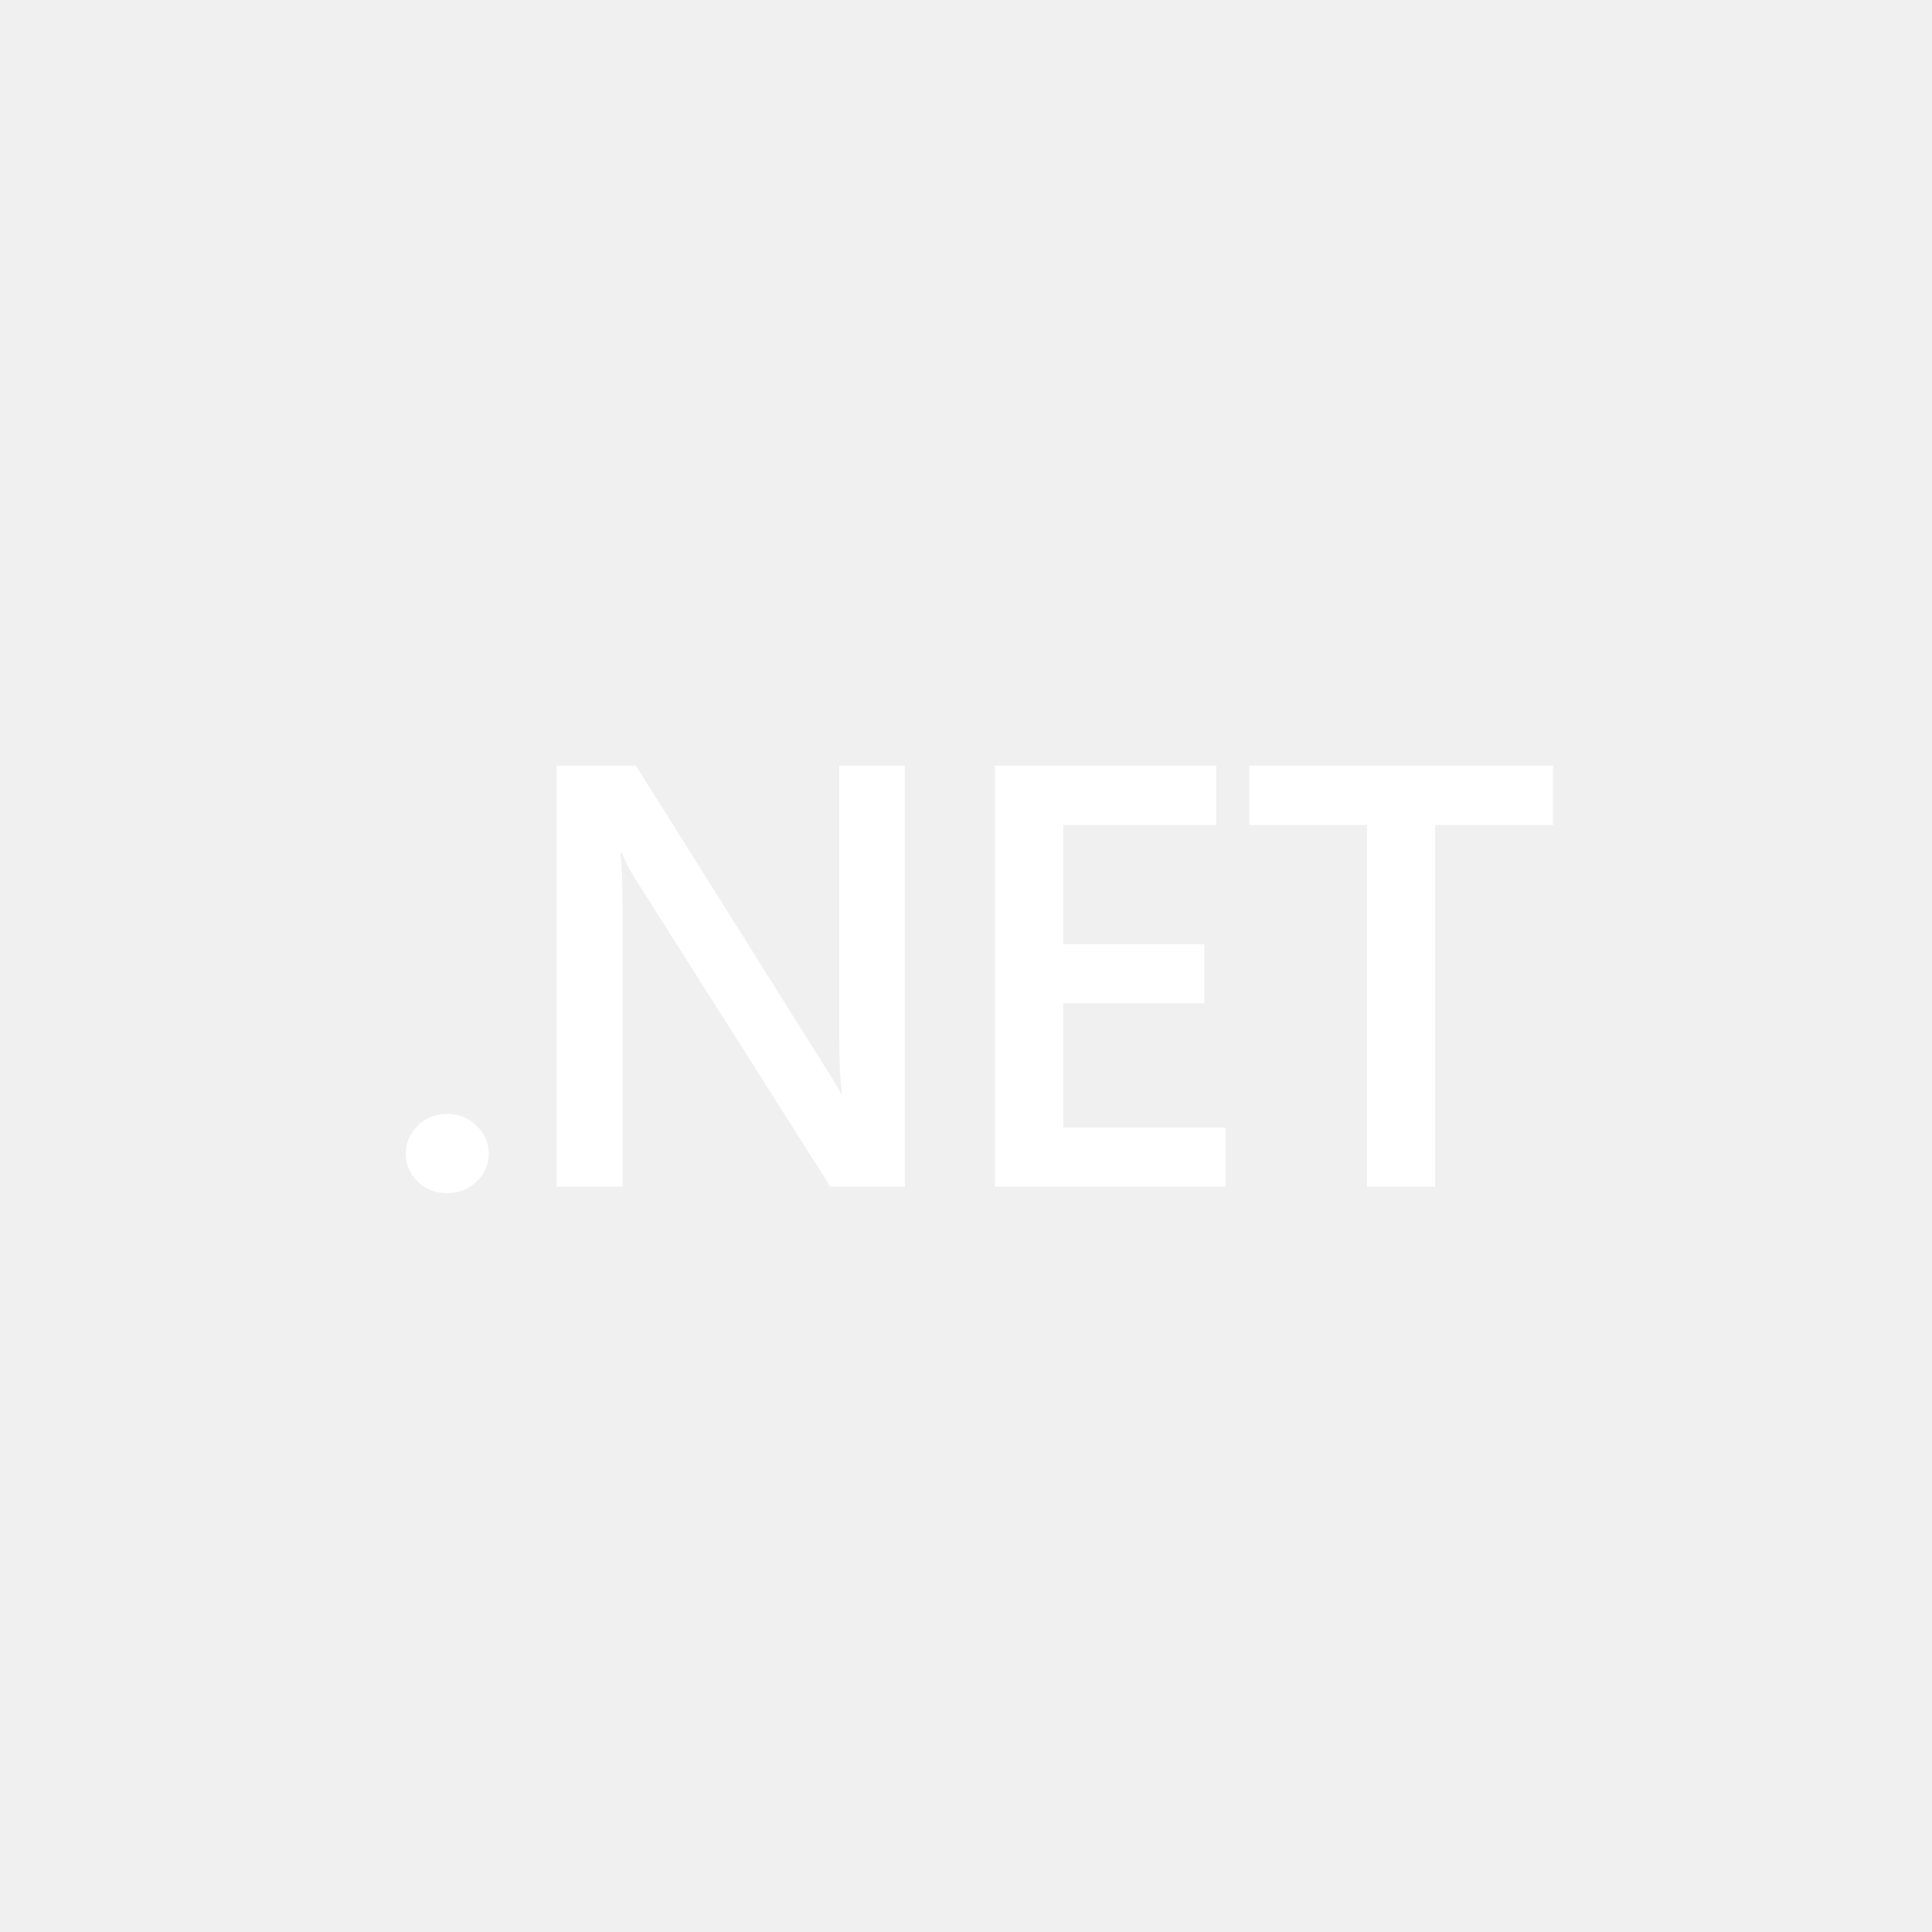
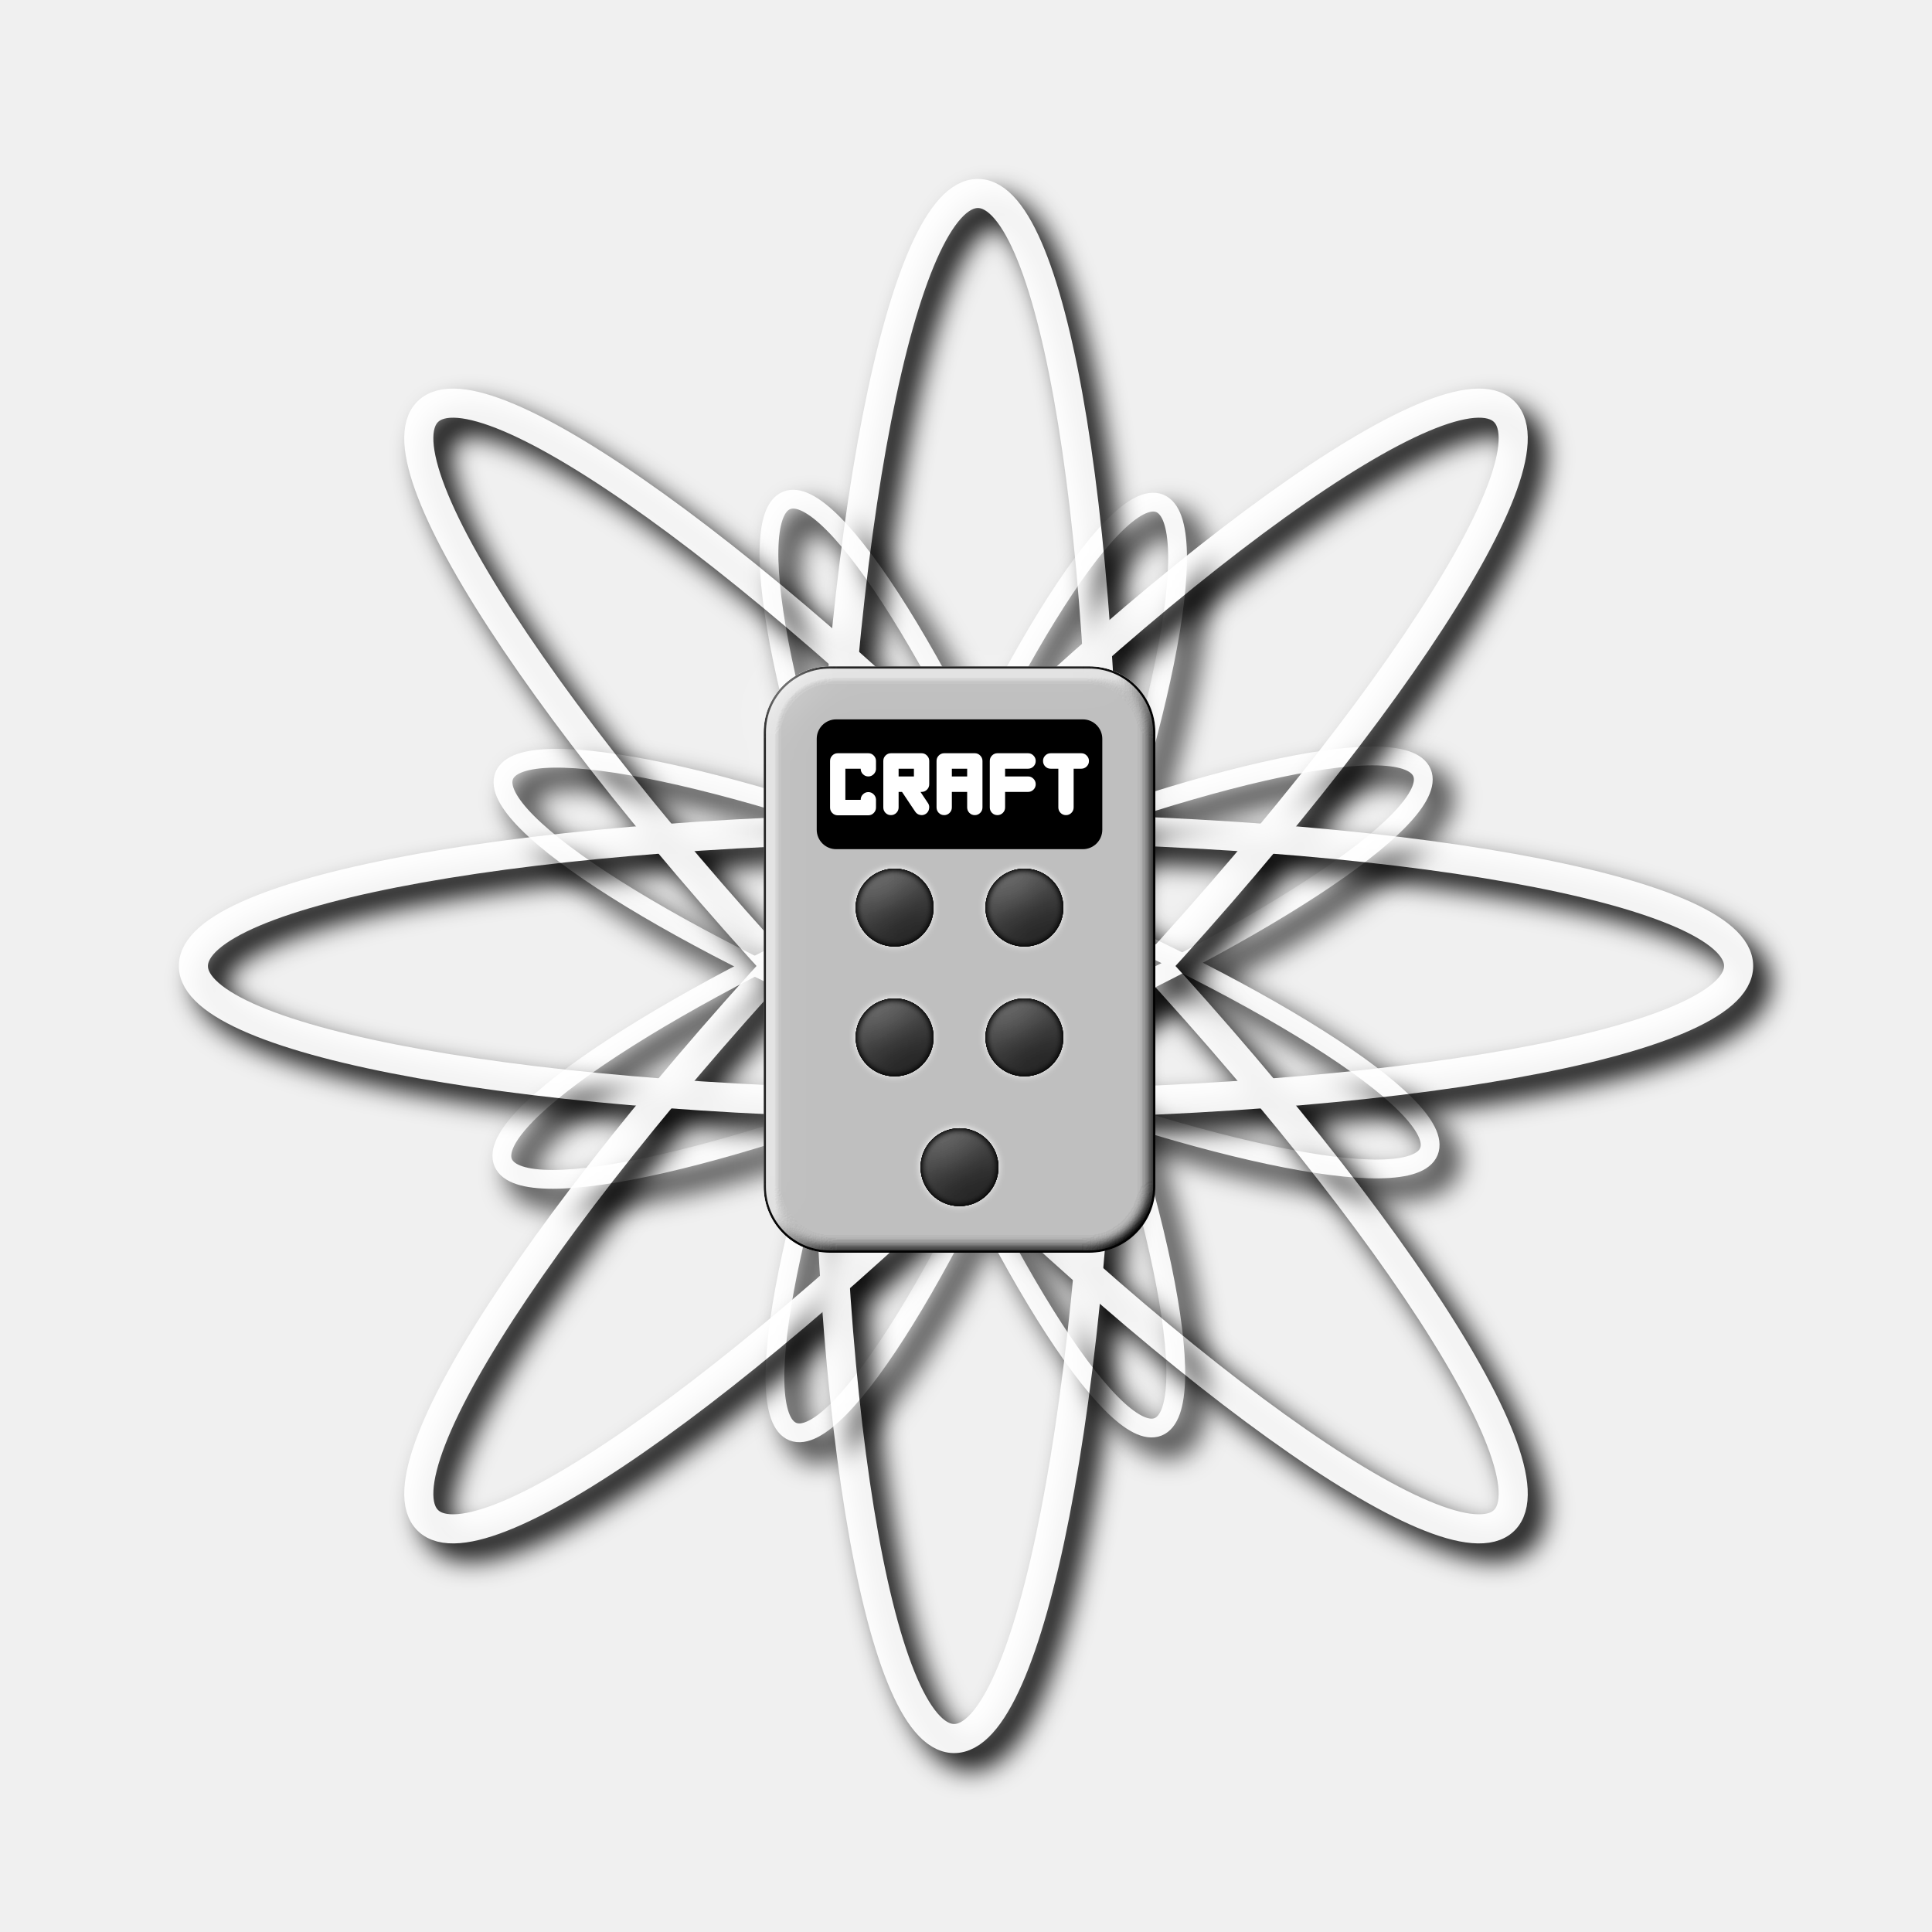
- <svg xmlns="http://www.w3.org/2000/svg" width="456" height="456" viewBox="0 0 456 456" version="1.1" xml:space="preserve" style="fill-rule:evenodd;clip-rule:evenodd;stroke-linejoin:round;stroke-miterlimit:2;">
-   <path d="m 105.5,281.609 c -2.703,0 -5.001,-0.9 -6.893,-2.702 -1.892,-1.848 -2.838,-4.042 -2.838,-6.582 0,-2.587 0.946,-4.804 2.838,-6.652 1.892,-1.848 4.19,-2.772 6.893,-2.772 2.748,0 5.068,0.924 6.96,2.772 1.937,1.848 2.906,4.064 2.906,6.652 0,2.54 -0.968,4.734 -2.906,6.582 -1.892,1.802 -4.212,2.702 -6.96,2.702 z" style="fill:#ffffff;fill-rule:nonzero;stroke-width:0.838" />
-   <path d="M 213.561,280.084 H 195.99 L 149.7,207.054 c -1.171,-1.848 -2.14,-3.765 -2.906,-5.751 h -0.406 c 0.361,2.125 0.541,6.675 0.541,13.65 v 65.132 h -15.543 v -99.36 h 18.719 l 44.737,71.298 c 1.892,2.957 3.109,4.989 3.649,6.098 h 0.27 c -0.45,-2.632 -0.676,-7.09 -0.676,-13.373 v -64.023 h 15.476 z" style="fill:#ffffff;fill-rule:nonzero;stroke-width:0.838" />
-   <path d="m 289.251,280.084 h -54.401 v -99.36 h 52.238 v 13.997 h -36.154 v 28.131 h 33.316 v 13.927 h -33.316 v 29.378 h 38.316 z" style="fill:#ffffff;fill-rule:nonzero;stroke-width:0.838" />
-   <path d="M 366.565,194.721 H 338.722 v 85.363 h -16.084 v -85.363 h -27.775 v -13.997 h 71.701 z" style="fill:#ffffff;fill-rule:nonzero;stroke-width:0.838" />
+ <svg xmlns="http://www.w3.org/2000/svg" width="512" height="512" viewBox="0 0 512 512" version="1.1" id="svg9" xml:space="preserve">
+   <defs id="defs9">
+     <rect x="9.936" y="-261.26" width="112.804" height="29.224" id="rect142" />
+     <filter style="color-interpolation-filters:sRGB;" id="filter10" x="-0.03" y="-0.165" width="1.07" height="1.389">
+       <feGaussianBlur result="result0" in="SourceAlpha" stdDeviation="4" id="feGaussianBlur10" />
+       <feOffset dx="5" dy="5" result="result4" id="feOffset10" />
+       <feComposite in="SourceGraphic" in2="result4" operator="xor" result="result3" id="feComposite10" />
+     </filter>
+     <filter style="color-interpolation-filters:sRGB;" id="filter11" x="-0.072" y="-0.072" width="1.167" height="1.167">
+       <feGaussianBlur result="result0" in="SourceAlpha" stdDeviation="4" id="feGaussianBlur11" />
+       <feOffset dx="5" dy="5" result="result4" id="feOffset11" />
+       <feComposite in="SourceGraphic" in2="result4" operator="xor" result="result3" id="feComposite11" />
+     </filter>
+     <filter style="color-interpolation-filters:sRGB" id="filter10-5" x="-0.03" y="-0.165" width="1.07" height="1.389">
+       <feGaussianBlur result="result0" in="SourceAlpha" stdDeviation="4" id="feGaussianBlur10-1" />
+       <feOffset dx="5" dy="5" result="result4" id="feOffset10-7" />
+       <feComposite in="SourceGraphic" in2="result4" operator="xor" result="result3" id="feComposite10-1" />
+     </filter>
+     <filter style="color-interpolation-filters:sRGB" id="filter10-5-2" x="-0.03" y="-0.165" width="1.07" height="1.389">
+       <feGaussianBlur result="result0" in="SourceAlpha" stdDeviation="4" id="feGaussianBlur10-1-7" />
+       <feOffset dx="5" dy="5" result="result4" id="feOffset10-7-6" />
+       <feComposite in="SourceGraphic" in2="result4" operator="xor" result="result3" id="feComposite10-1-1" />
+     </filter>
+     <filter style="color-interpolation-filters:sRGB" id="filter10-5-2-3" x="-0.03" y="-0.165" width="1.07" height="1.389">
+       <feGaussianBlur result="result0" in="SourceAlpha" stdDeviation="4" id="feGaussianBlur10-1-7-2" />
+       <feOffset dx="5" dy="5" result="result4" id="feOffset10-7-6-2" />
+       <feComposite in="SourceGraphic" in2="result4" operator="xor" result="result3" id="feComposite10-1-1-1" />
+     </filter>
+     <filter style="color-interpolation-filters:sRGB;" id="filter15" x="-0.052" y="-0.053" width="1.128" height="1.131">
+       <feGaussianBlur result="result0" in="SourceAlpha" stdDeviation="4" id="feGaussianBlur15" />
+       <feOffset dx="5" dy="5" result="result4" id="feOffset15" />
+       <feComposite in="SourceGraphic" in2="result4" operator="xor" result="result3" id="feComposite15" />
+     </filter>
+     <filter style="color-interpolation-filters:sRGB;" id="filter61" x="-0.195" y="-0.13" width="1.423" height="1.282">
+       <feFlood result="flood" in="SourceGraphic" flood-opacity="1" flood-color="rgb(0,0,0)" id="feFlood60" />
+       <feGaussianBlur result="blur" in="SourceGraphic" stdDeviation="2" id="feGaussianBlur60" />
+       <feOffset result="offset" in="blur" dx="4" dy="4" id="feOffset60" />
+       <feComposite result="comp1" operator="in" in="flood" in2="offset" id="feComposite60" />
+       <feComposite result="fbSourceGraphic" operator="over" in="SourceGraphic" in2="comp1" id="feComposite61" />
+       <feColorMatrix result="fbSourceGraphicAlpha" in="fbSourceGraphic" values="0 0 0 -1 0 0 0 0 -1 0 0 0 0 -1 0 0 0 0 1 0" id="feColorMatrix61" />
+       <feGaussianBlur id="feGaussianBlur61" stdDeviation="2.3" in="fbSourceGraphicAlpha" result="result0" />
+       <feMorphology id="feMorphology61" in="fbSourceGraphicAlpha" radius="6.5" result="result1" />
+       <feGaussianBlur id="feGaussianBlur62" stdDeviation="7" in="result1" />
+       <feColorMatrix id="feColorMatrix62" values="1 0 0 0 0 0 1 0 0 0 0 0 1 0 0 0 0 0 0.3 0" result="result91" />
+       <feComposite id="feComposite62" in="result0" operator="out" result="result2" in2="result91" />
+       <feDiffuseLighting id="feDiffuseLighting62" surfaceScale="10">
+         <feDistantLight id="feDistantLight62" azimuth="225" elevation="45" />
+       </feDiffuseLighting>
+       <feBlend id="feBlend62" in2="fbSourceGraphic" mode="multiply" />
+       <feComposite id="feComposite63" in2="fbSourceGraphicAlpha" operator="in" result="result3" />
+       <feGaussianBlur id="feGaussianBlur63" stdDeviation="1" in="result3" result="result4" />
+       <feComposite id="feComposite64" in2="result3" operator="atop" />
+     </filter>
+     <filter style="color-interpolation-filters:sRGB;" id="filter69" x="-1.3" y="-1.3" width="3.6" height="3.6">
+       <feBlend in2="SourceGraphic" result="result5" mode="multiply" in="result10" id="feBlend67" />
+       <feComposite in2="SourceGraphic" in="result5" result="fbSourceGraphic" operator="over" id="feComposite67" />
+       <feGaussianBlur stdDeviation="3" result="result10" id="feGaussianBlur67" />
+       <feGaussianBlur result="result9" stdDeviation="9" id="feGaussianBlur68" />
+       <feSpecularLighting in="result9" result="result1" lighting-color="rgb(255,255,255)" surfaceScale="1" specularConstant="2" specularExponent="60" id="feSpecularLighting68">
+         <fePointLight x="-5000" y="-10000" z="20000" id="fePointLight68" />
+       </feSpecularLighting>
+       <feComposite in2="fbSourceGraphic" in="result1" result="result2" operator="in" id="feComposite68" />
+       <feGaussianBlur result="result9" stdDeviation="1" id="feGaussianBlur69" />
+       <feComposite in="result9" result="result4" operator="arithmetic" k2="2" k3="0.8" in2="fbSourceGraphic" id="feComposite69" />
+       <feBlend in="result4" mode="multiply" id="feBlend69" />
+     </filter>
+     <filter style="color-interpolation-filters:sRGB;" id="filter72" x="-1.3" y="-1.3" width="3.6" height="3.6">
+       <feBlend in2="SourceGraphic" result="result5" mode="multiply" in="result10" id="feBlend70" />
+       <feComposite in2="SourceGraphic" in="result5" result="fbSourceGraphic" operator="over" id="feComposite70" />
+       <feGaussianBlur stdDeviation="3" result="result10" id="feGaussianBlur70" />
+       <feGaussianBlur result="result9" stdDeviation="9" id="feGaussianBlur71" />
+       <feSpecularLighting in="result9" result="result1" lighting-color="rgb(255,255,255)" surfaceScale="1" specularConstant="2" specularExponent="60" id="feSpecularLighting71">
+         <fePointLight x="-5000" y="-10000" z="20000" id="fePointLight71" />
+       </feSpecularLighting>
+       <feComposite in2="fbSourceGraphic" in="result1" result="result2" operator="in" id="feComposite71" />
+       <feGaussianBlur result="result9" stdDeviation="1" id="feGaussianBlur72" />
+       <feComposite in="result9" result="result4" operator="arithmetic" k2="2" k3="0.8" in2="fbSourceGraphic" id="feComposite72" />
+       <feBlend in="result4" mode="multiply" id="feBlend72" />
+     </filter>
+     <filter style="color-interpolation-filters:sRGB;" id="filter75" x="-1.3" y="-1.3" width="3.6" height="3.6">
+       <feBlend in2="SourceGraphic" result="result5" mode="multiply" in="result10" id="feBlend73" />
+       <feComposite in2="SourceGraphic" in="result5" result="fbSourceGraphic" operator="over" id="feComposite73" />
+       <feGaussianBlur stdDeviation="3" result="result10" id="feGaussianBlur73" />
+       <feGaussianBlur result="result9" stdDeviation="9" id="feGaussianBlur74" />
+       <feSpecularLighting in="result9" result="result1" lighting-color="rgb(255,255,255)" surfaceScale="1" specularConstant="2" specularExponent="60" id="feSpecularLighting74">
+         <fePointLight x="-5000" y="-10000" z="20000" id="fePointLight74" />
+       </feSpecularLighting>
+       <feComposite in2="fbSourceGraphic" in="result1" result="result2" operator="in" id="feComposite74" />
+       <feGaussianBlur result="result9" stdDeviation="1" id="feGaussianBlur75" />
+       <feComposite in="result9" result="result4" operator="arithmetic" k2="2" k3="0.8" in2="fbSourceGraphic" id="feComposite75" />
+       <feBlend in="result4" mode="multiply" id="feBlend75" />
+     </filter>
+     <filter style="color-interpolation-filters:sRGB;" id="filter78" x="-1.3" y="-1.3" width="3.6" height="3.6">
+       <feBlend in2="SourceGraphic" result="result5" mode="multiply" in="result10" id="feBlend76" />
+       <feComposite in2="SourceGraphic" in="result5" result="fbSourceGraphic" operator="over" id="feComposite76" />
+       <feGaussianBlur stdDeviation="3" result="result10" id="feGaussianBlur76" />
+       <feGaussianBlur result="result9" stdDeviation="9" id="feGaussianBlur77" />
+       <feSpecularLighting in="result9" result="result1" lighting-color="rgb(255,255,255)" surfaceScale="1" specularConstant="2" specularExponent="60" id="feSpecularLighting77">
+         <fePointLight x="-5000" y="-10000" z="20000" id="fePointLight77" />
+       </feSpecularLighting>
+       <feComposite in2="fbSourceGraphic" in="result1" result="result2" operator="in" id="feComposite77" />
+       <feGaussianBlur result="result9" stdDeviation="1" id="feGaussianBlur78" />
+       <feComposite in="result9" result="result4" operator="arithmetic" k2="2" k3="0.8" in2="fbSourceGraphic" id="feComposite78" />
+       <feBlend in="result4" mode="multiply" id="feBlend78" />
+     </filter>
+     <filter style="color-interpolation-filters:sRGB;" id="filter81" x="-1.3" y="-1.3" width="3.6" height="3.6">
+       <feBlend in2="SourceGraphic" result="result5" mode="multiply" in="result10" id="feBlend79" />
+       <feComposite in2="SourceGraphic" in="result5" result="fbSourceGraphic" operator="over" id="feComposite79" />
+       <feGaussianBlur stdDeviation="3" result="result10" id="feGaussianBlur79" />
+       <feGaussianBlur result="result9" stdDeviation="9" id="feGaussianBlur80" />
+       <feSpecularLighting in="result9" result="result1" lighting-color="rgb(255,255,255)" surfaceScale="1" specularConstant="2" specularExponent="60" id="feSpecularLighting80">
+         <fePointLight x="-5000" y="-10000" z="20000" id="fePointLight80" />
+       </feSpecularLighting>
+       <feComposite in2="fbSourceGraphic" in="result1" result="result2" operator="in" id="feComposite80" />
+       <feGaussianBlur result="result9" stdDeviation="1" id="feGaussianBlur81" />
+       <feComposite in="result9" result="result4" operator="arithmetic" k2="2" k3="0.8" in2="fbSourceGraphic" id="feComposite81" />
+       <feBlend in="result4" mode="multiply" id="feBlend81" />
+     </filter>
+     <filter style="color-interpolation-filters:sRGB;" id="filter82" x="-0.03" y="-0.03" width="1.07" height="1.07">
+       <feGaussianBlur result="result0" in="SourceAlpha" stdDeviation="4" id="feGaussianBlur82" />
+       <feOffset dx="5" dy="5" result="result4" id="feOffset82" />
+       <feComposite in="SourceGraphic" in2="result4" operator="xor" result="result3" id="feComposite82" />
+     </filter>
+     <filter style="color-interpolation-filters:sRGB;" id="filter83" x="-0.046" y="-0.046" width="1.111" height="1.11">
+       <feGaussianBlur result="result0" in="SourceAlpha" stdDeviation="4" id="feGaussianBlur83" />
+       <feOffset dx="5" dy="5" result="result4" id="feOffset83" />
+       <feComposite in="SourceGraphic" in2="result4" operator="xor" result="result3" id="feComposite83" />
+     </filter>
+     <filter style="color-interpolation-filters:sRGB;" id="filter142" x="-0.208" y="-0.139" width="1.417" height="1.278">
+       <feGaussianBlur result="result1" in="SourceAlpha" stdDeviation="2.2" id="feGaussianBlur140" />
+       <feSpecularLighting result="result0" specularExponent="18.1" specularConstant="2" surfaceScale="5" id="feSpecularLighting140" lighting-color="rgb(50,50,50)">
+         <feDistantLight azimuth="225" elevation="24" id="feDistantLight140" />
+       </feSpecularLighting>
+       <feComposite result="result6" operator="in" in2="SourceAlpha" id="feComposite140" />
+       <feMorphology radius="5.7" operator="dilate" id="feMorphology140" />
+       <feGaussianBlur result="result11" stdDeviation="5.7" id="feGaussianBlur141" />
+       <feDiffuseLighting surfaceScale="5" result="result3" diffuseConstant="2" in="result1" id="feDiffuseLighting141">
+         <feDistantLight elevation="25" azimuth="225" id="feDistantLight141" />
+       </feDiffuseLighting>
+       <feBlend result="result7" mode="multiply" in="result3" in2="SourceGraphic" id="feBlend141" />
+       <feComposite in="result7" operator="in" in2="SourceAlpha" result="result91" id="feComposite141" />
+       <feBlend result="result9" mode="lighten" in="result6" in2="result91" id="feBlend142" />
+       <feComposite in="result11" in2="result9" id="feComposite142" />
+     </filter>
+   </defs>
+   <g transform="translate(256,256) scale(0.86) translate(-256,-256)">
+     <g id="g12" transform="matrix(1.068475,-0.00140585,0.00140585,1.068475,-16.82708,-15.80601)" style="filter:url(#filter83)">
+       <ellipse cx="-5.445" cy="361.998" rx="238.085" ry="42.605" fill="none" stroke="#ffffff" stroke-width="16" id="ellipse1-9-2-5" style="stroke-width:8.972;stroke-dasharray:none" transform="matrix(0.5567729,-0.2355269,0.2355269,0.5567729,171.7907,52.3639)" />
+       <ellipse cx="-5.445" cy="361.998" rx="238.085" ry="42.605" fill="none" stroke="#ffffff" stroke-width="16" id="ellipse1-9-2-5-5" style="stroke-width:8.972;stroke-dasharray:none" transform="matrix(0.5597499,0.2283618,-0.2283618,0.5597499,340.8858,52.64499)" />
+       <ellipse cx="-5.445" cy="361.998" rx="238.085" ry="42.605" fill="none" stroke="#ffffff" stroke-width="16" id="ellipse1-9-2-5-5-2" style="stroke-width:8.972;stroke-dasharray:none" transform="matrix(0.2242097,0.5614259,-0.5614259,0.2242097,461.2988,175.9295)" />
+       <ellipse cx="-5.445" cy="361.998" rx="238.085" ry="42.605" fill="none" stroke="#ffffff" stroke-width="16" id="ellipse1-9-2-5-5-2-8" style="stroke-width:8.972;stroke-dasharray:none" transform="matrix(-0.2228098,0.5619829,-0.5619829,-0.2228098,460.1853,338.8687)" />
+     </g>
+     <g id="g10" style="filter:url(#filter82)">
+       <ellipse cx="256" cy="256" rx="238.085" ry="42.605" fill="none" stroke="#ffffff" stroke-width="16" id="ellipse1" style="stroke-width:8.972;stroke-dasharray:none" />
+       <ellipse cx="-251.907" cy="260.029" rx="238.085" ry="42.605" fill="none" stroke="#ffffff" stroke-width="16" id="ellipse1-9" style="stroke-width:8.972;stroke-dasharray:none" transform="rotate(-89.09109)" />
+       <ellipse cx="-361.998" cy="5.445" rx="238.085" ry="42.605" fill="none" stroke="#ffffff" stroke-width="16" id="ellipse1-9-8" style="stroke-width:8.972;stroke-dasharray:none" transform="rotate(-134.1383)" />
+       <ellipse cx="-5.445" cy="361.998" rx="238.085" ry="42.605" fill="none" stroke="#ffffff" stroke-width="16" id="ellipse1-9-2" style="stroke-width:8.972;stroke-dasharray:none" transform="rotate(-45.86176)" />
+     </g>
+     <g id="g9" transform="translate(-2,-12)" style="display:inline">
+       <rect x="196" y="176" width="120" height="180" rx="20" fill="#ffffff" id="rect4" style="fill:#dfdfdf;fill-opacity:1;stroke:#000000;stroke-width:0.7;stroke-dasharray:none;stroke-opacity:1;filter:url(#filter142)" />
+       <g id="g11">
+         <rect x="212" y="192" width="88" height="40" rx="6" fill="#000000" id="rect5" />
+         <path d="m 28.954,154.164 q 0,-1.242 0.867,-2.109 0.891,-0.891 2.133,-0.891 h 12 q 1.242,0 2.109,0.891 0.891,0.891 0.891,2.109 v 3.211 q -0.07,1.078 -0.891,1.898 -0.867,0.891 -2.109,0.891 -1.242,0 -2.133,-0.891 -0.867,-0.867 -0.867,-2.109 h -6 v 12.07 h 6 q 0,-1.242 0.867,-2.109 0.891,-0.891 2.133,-0.891 1.242,0 2.109,0.891 0.82,0.82 0.891,1.898 v 3.211 q 0,1.219 -0.891,2.109 -0.867,0.891 -2.109,0.891 h -12 q -1.242,0 -2.133,-0.891 -0.867,-0.867 -0.867,-2.109 z m 32.866,6 v -3 h -6 v 3 z m 5.625,10.523 q 0.375,0.656 0.375,1.406 0,0.305 -0.07,0.633 -0.211,1.219 -1.242,1.922 -0.773,0.516 -1.641,0.516 -0.305,0 -0.633,-0.07 -1.195,-0.234 -1.898,-1.266 l -2.133,-3.141 -3.047,-4.523 H 55.821 v 6 q 0,1.266 -0.891,2.133 -0.891,0.867 -2.109,0.867 -1.266,0 -2.133,-0.867 -0.867,-0.891 -0.867,-2.133 v -18 q 0,-1.242 0.867,-2.109 0.891,-0.891 2.133,-0.891 h 12 q 1.242,0 2.109,0.891 0.891,0.891 0.891,2.109 v 9 q 0,1.266 -0.891,2.133 -0.891,0.867 -2.109,0.867 h -0.422 l 2.906,4.312 q 0.07,0.094 0.141,0.211 z m 15.241,-10.523 v -3 h -6 v 3 z m -9,15 q -1.266,0 -2.133,-0.867 -0.867,-0.891 -0.867,-2.133 v -18 q 0,-1.242 0.867,-2.109 0.891,-0.891 2.133,-0.891 h 12 q 1.242,0 2.109,0.891 0.891,0.891 0.891,2.109 v 18 q 0,1.266 -0.891,2.133 -0.891,0.867 -2.109,0.867 -1.266,0 -2.133,-0.867 -0.867,-0.891 -0.867,-2.133 v -6 h -6 v 6 q 0,1.266 -0.891,2.133 -0.891,0.867 -2.109,0.867 z m 20.866,0 q -1.266,0 -2.133,-0.867 -0.867,-0.891 -0.867,-2.133 v -18 q 0,-1.242 0.867,-2.109 0.891,-0.891 2.133,-0.891 h 12 q 1.242,0 2.109,0.891 0.891,0.891 0.891,2.109 0,1.266 -0.891,2.133 -0.891,0.867 -2.109,0.867 h -9 v 3 h 9 q 1.242,0 2.109,0.891 0.891,0.891 0.891,2.109 0,1.266 -0.891,2.133 -0.891,0.867 -2.109,0.867 h -9 v 6 q 0,1.266 -0.891,2.133 -0.891,0.867 -2.109,0.867 z m 26.866,0 q -1.266,0 -2.133,-0.867 -0.867,-0.891 -0.867,-2.133 v -15 h -3 q -1.266,0 -2.133,-0.867 -0.867,-0.891 -0.867,-2.133 0,-1.242 0.867,-2.109 0.891,-0.891 2.133,-0.891 h 12 q 1.242,0 2.109,0.891 0.891,0.891 0.891,2.109 0,1.266 -0.891,2.133 -0.891,0.867 -2.109,0.867 h -3 v 15 q 0,1.266 -0.891,2.133 -0.891,0.867 -2.109,0.867 z" id="text83" style="font-size:24px;line-height:1.25;font-family:'Happy Bomb';-inkscape-font-specification:'Happy Bomb, Normal';text-align:center;letter-spacing:-0.228px;word-spacing:0px;text-anchor:middle;white-space:pre;fill:#ffffff;stroke-width:3.302;stroke-linecap:round;stroke-linejoin:round;paint-order:stroke fill markers" transform="matrix(0.7862939,0,0,0.7945668,193.343,82.32733)" aria-label="CRAFT" />
+         <circle cx="236" cy="250" r="12" fill="#000000" id="circle5" style="filter:url(#filter81)" />
+         <circle cx="276" cy="250" r="12" fill="#000000" id="circle6" style="filter:url(#filter78)" />
+         <circle cx="236" cy="290" r="12" fill="#000000" id="circle7" style="filter:url(#filter75)" />
+         <circle cx="276" cy="290" r="12" fill="#000000" id="circle8" style="filter:url(#filter72)" />
+         <circle cx="256" cy="330" r="12" fill="#000000" id="circle9" style="filter:url(#filter69)" />
+       </g>
+     </g>
+   </g>
</svg>
